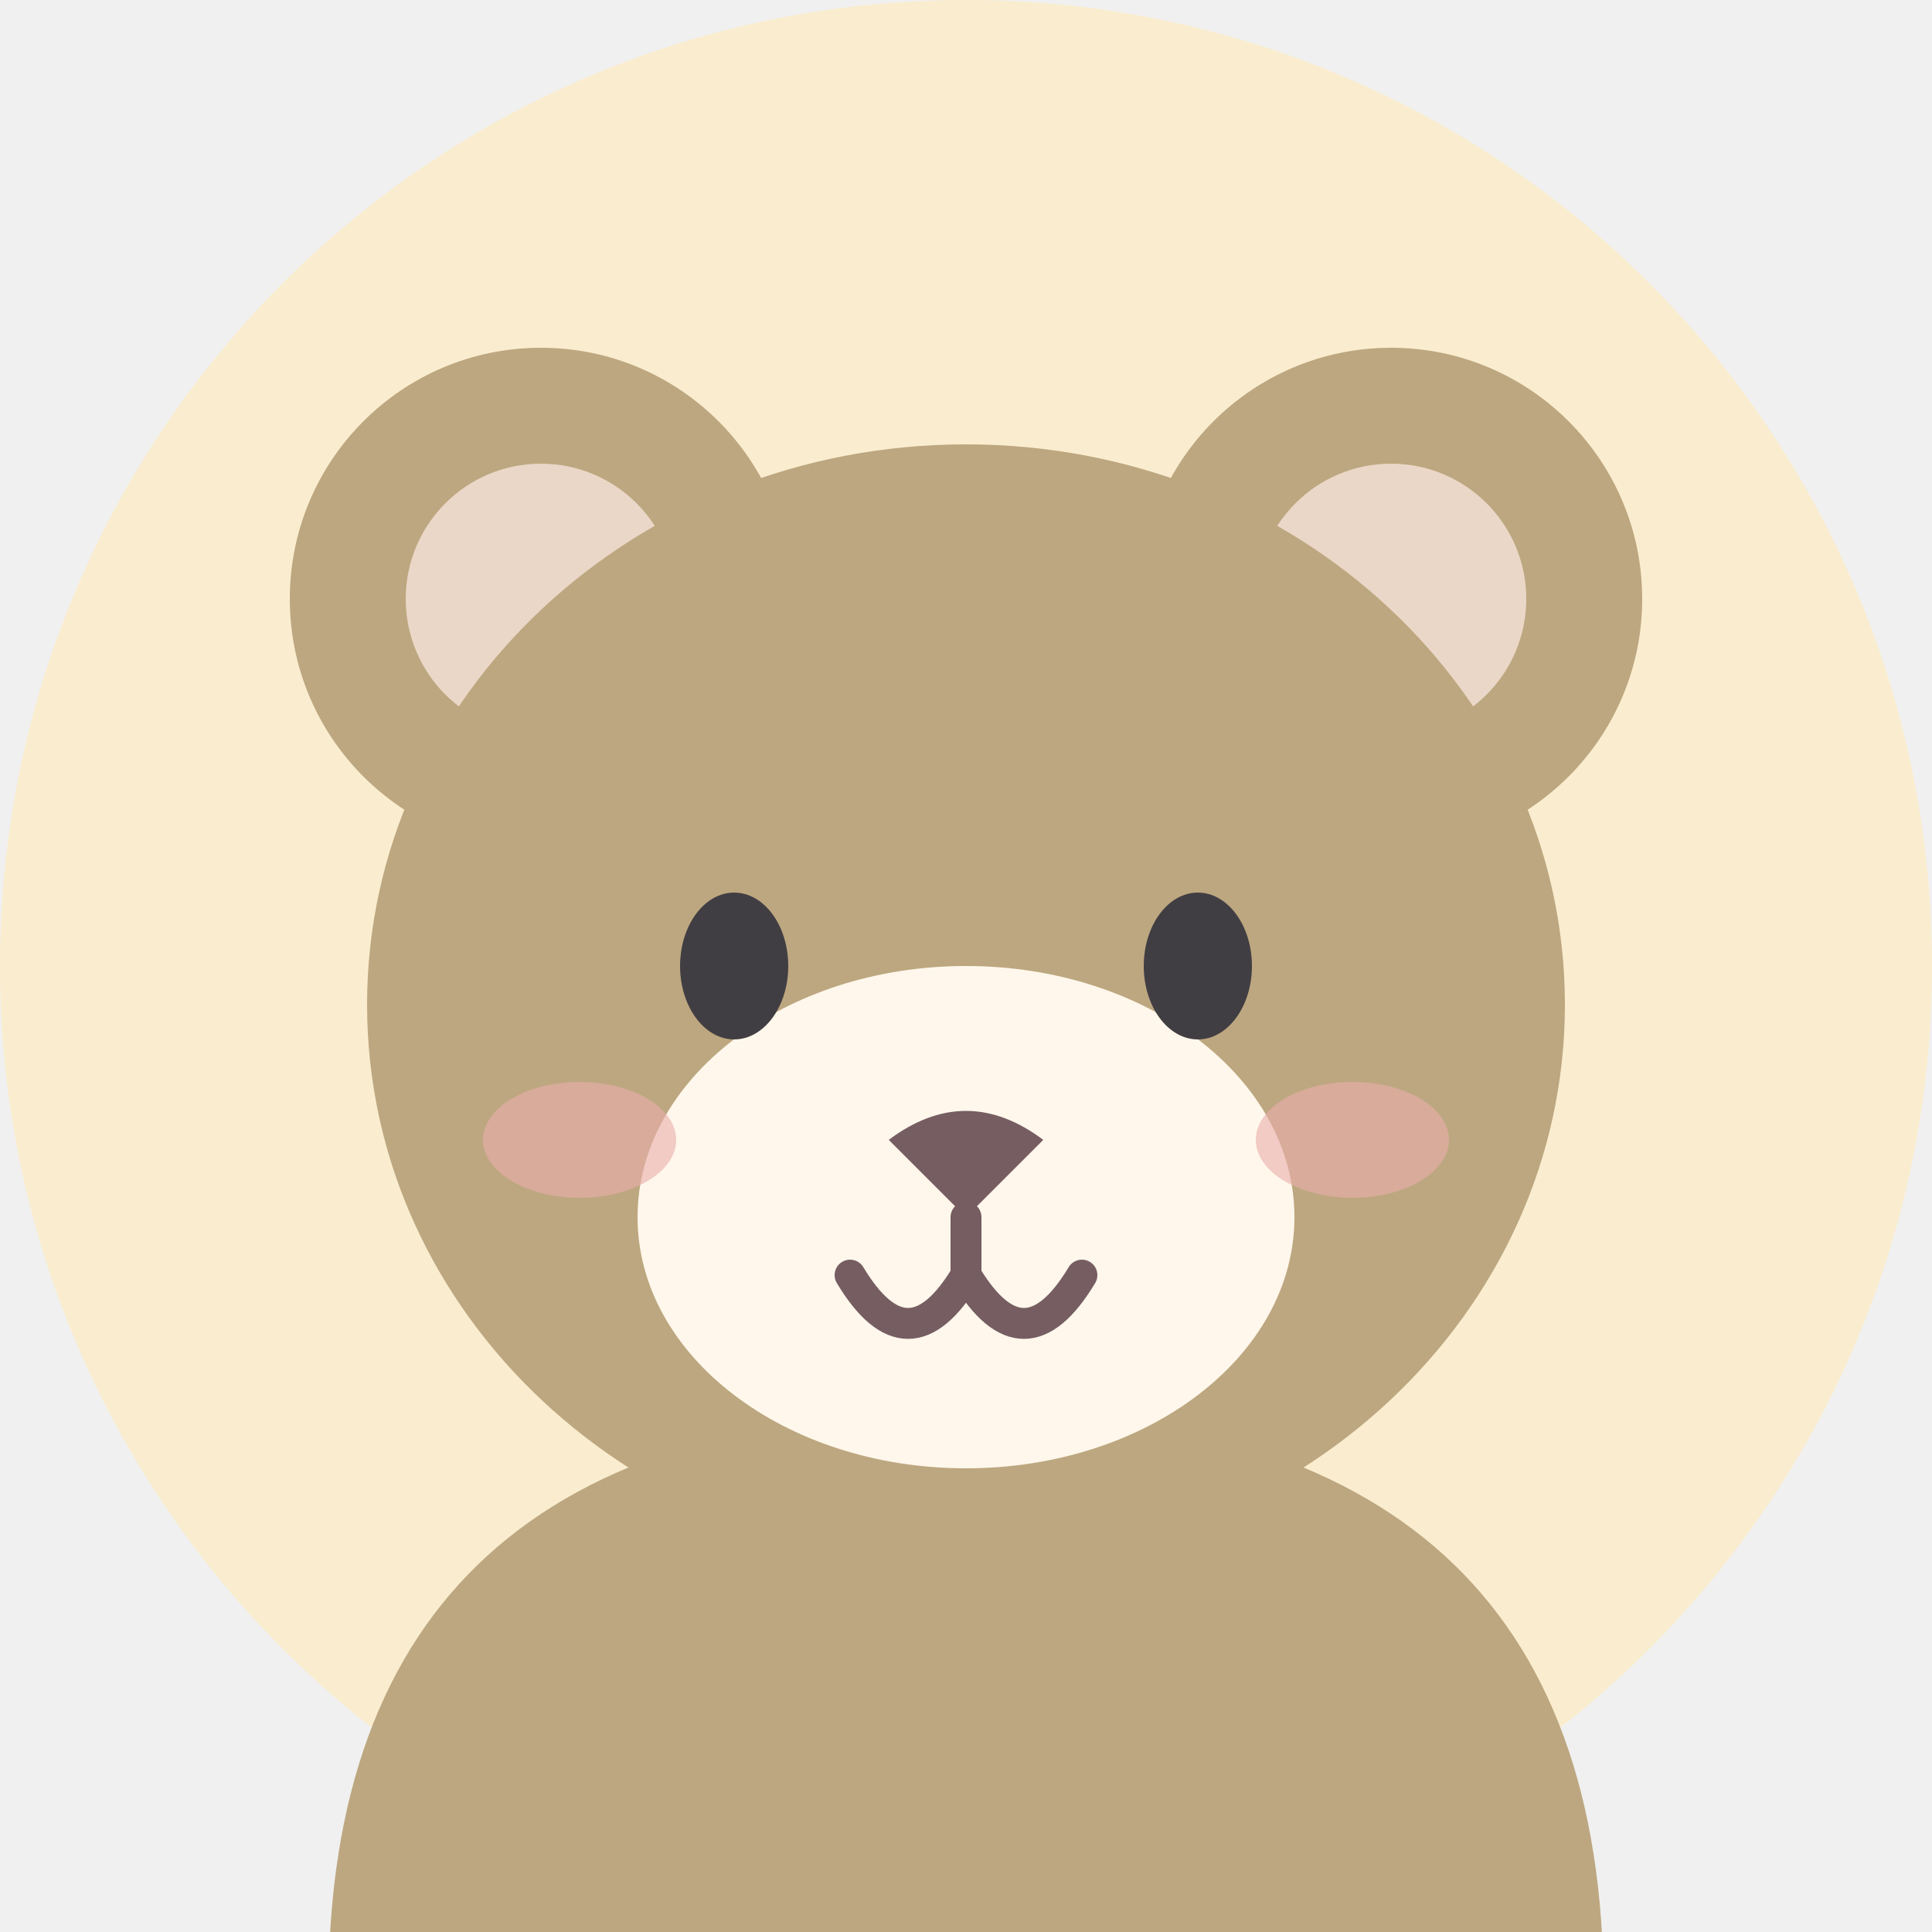
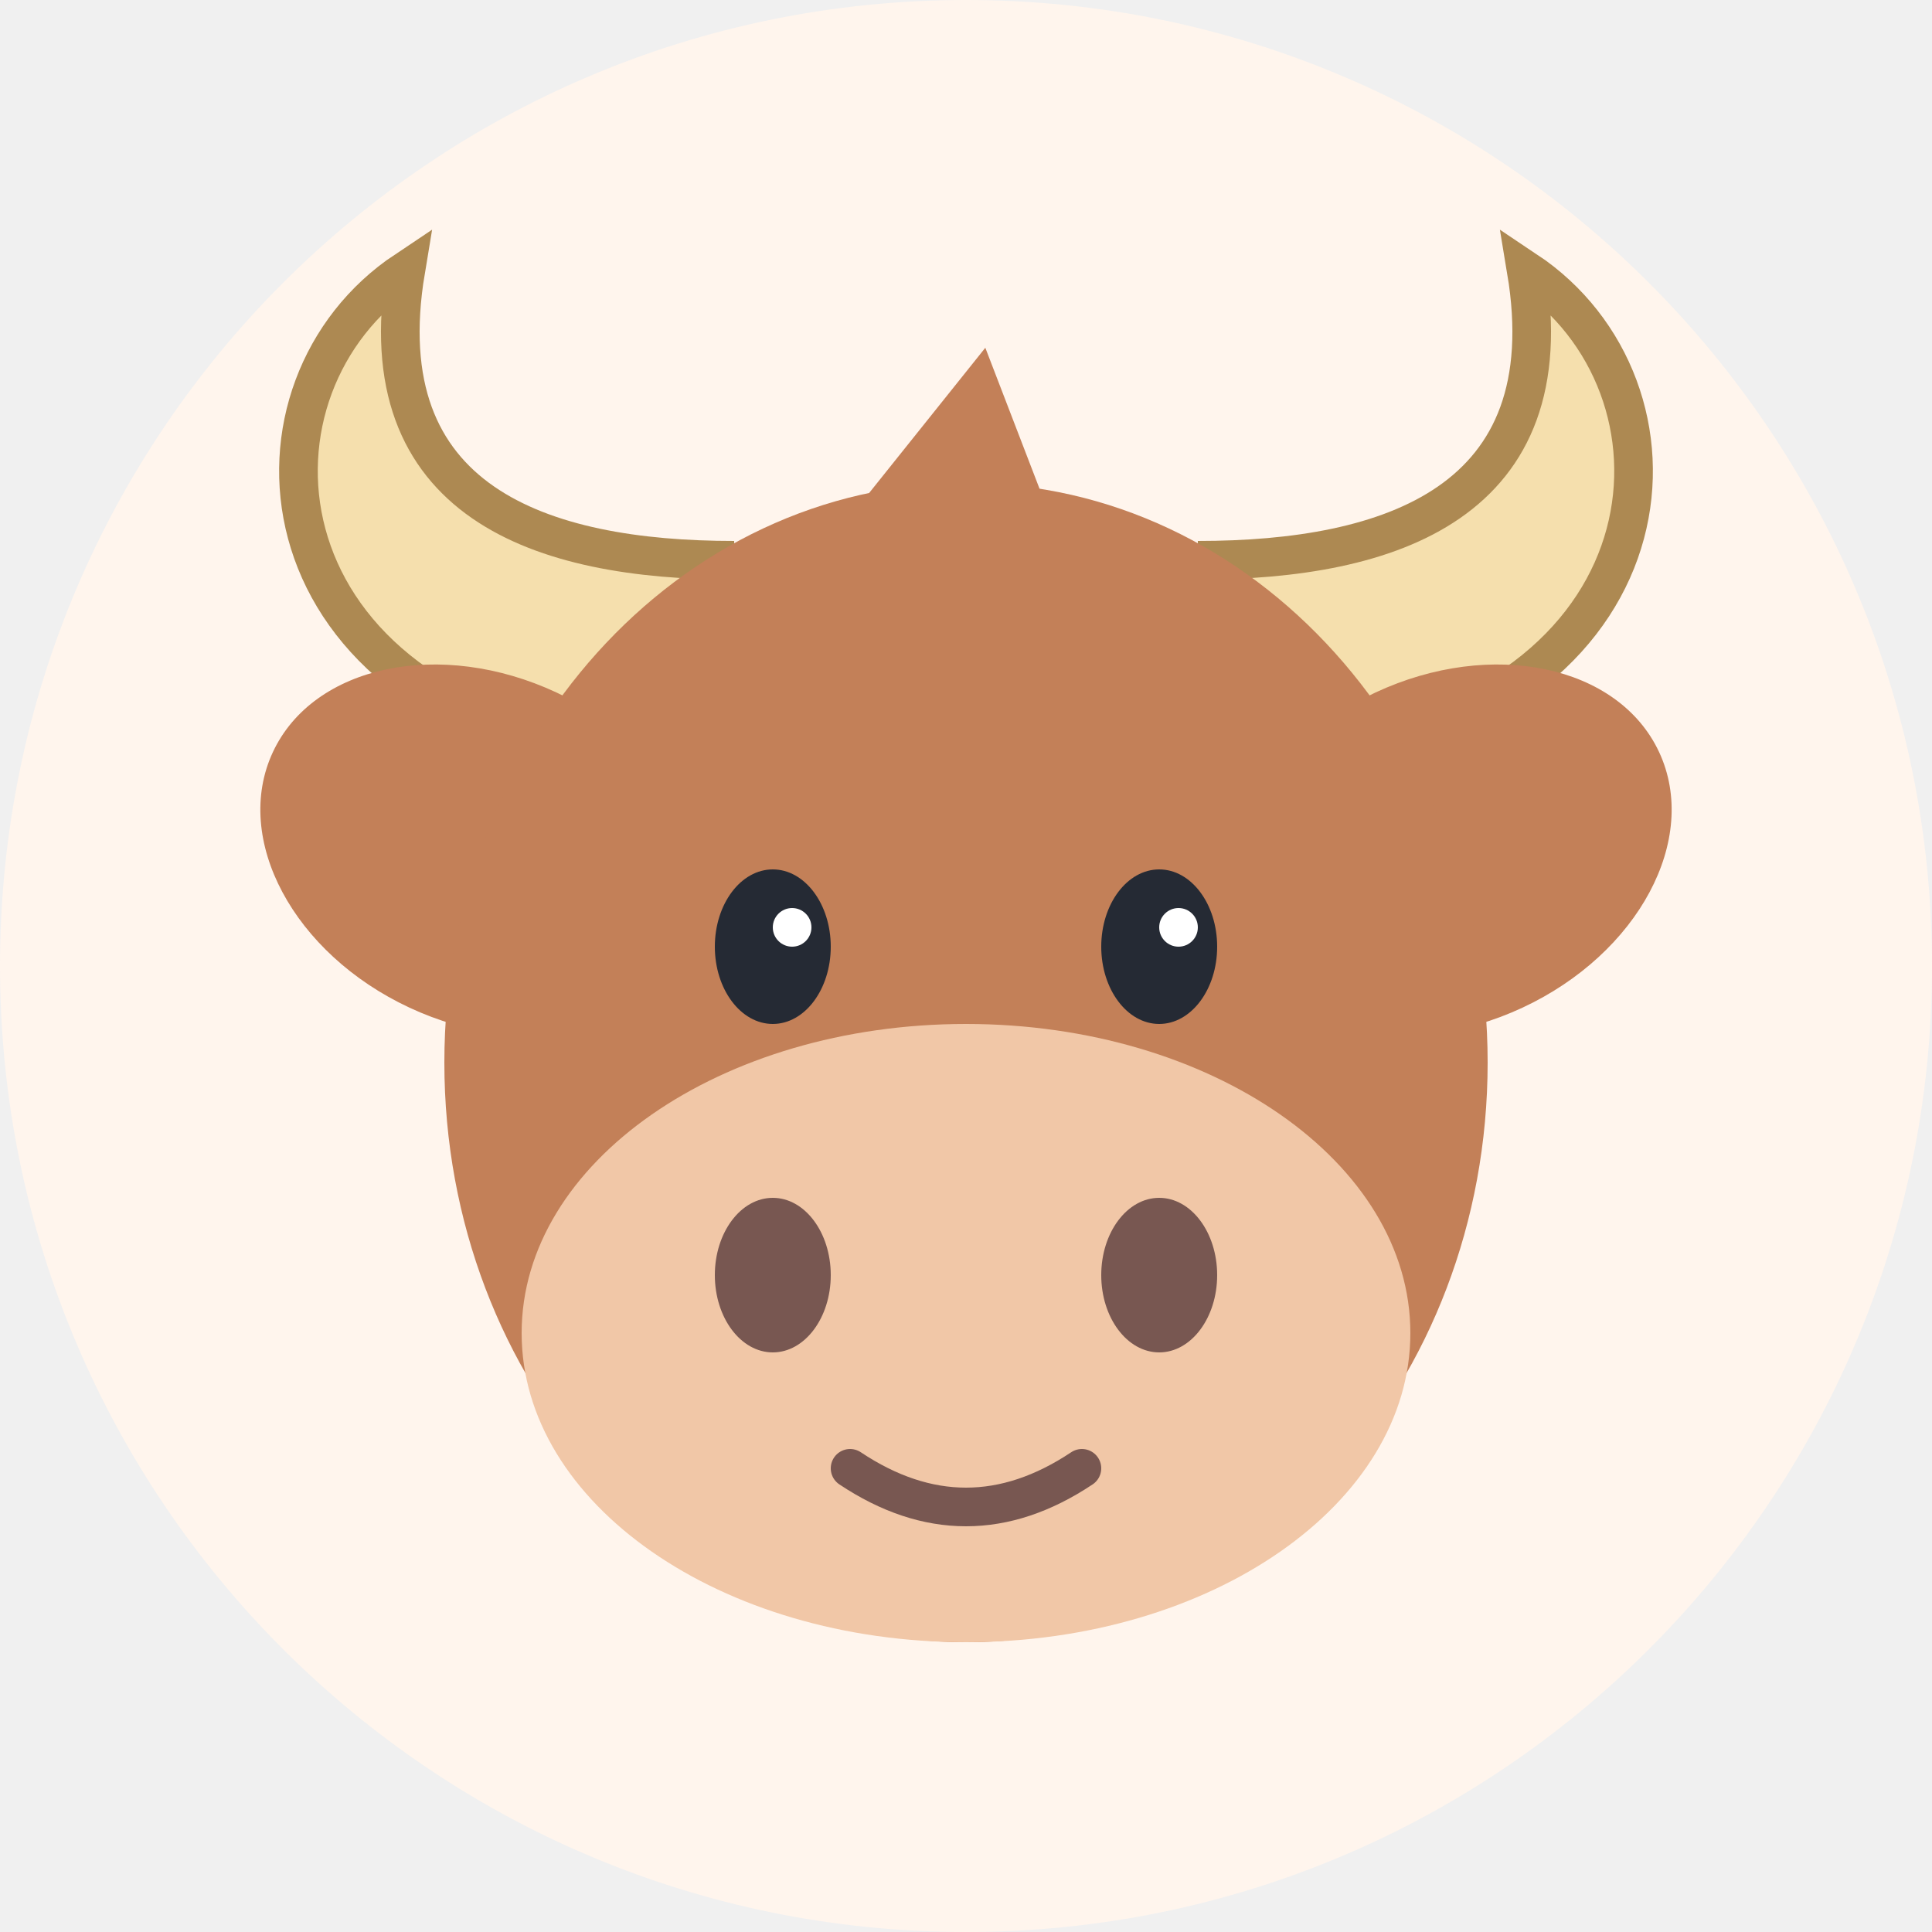
- <svg xmlns="http://www.w3.org/2000/svg" viewBox="0 0 100 100">
-   <rect width="100" height="100" rx="50" fill="#faedcf" />
-   <path d="M17 103q0-30 33-30t33 30" fill="#bda780" />
-   <circle cx="28" cy="31" r="13" fill="#bda780" />
-   <circle cx="72" cy="31" r="13" fill="#bda780" />
-   <circle cx="28" cy="31" r="7" fill="#ead7c7" />
-   <circle cx="72" cy="31" r="7" fill="#ead7c7" />
-   <ellipse cx="50" cy="52" rx="31" ry="29" fill="#bda780" />
-   <ellipse cx="50" cy="63" rx="17" ry="13" fill="#fff7eb" />
-   <ellipse cx="38" cy="50" rx="2.8" ry="3.8" fill="#413e43" />
-   <ellipse cx="62" cy="50" rx="2.8" ry="3.8" fill="#413e43" />
-   <path d="M46 59q4-3 8 0l-4 4Z" fill="#765d62" />
-   <path d="M50 63v3m-6 0q3 5 6 0 3 5 6 0" fill="none" stroke="#765d62" stroke-width="1.6" stroke-linecap="round" />
-   <ellipse cx="30" cy="59" rx="5" ry="3" fill="#e9adab" opacity=".6" />
-   <ellipse cx="70" cy="59" rx="5" ry="3" fill="#e9adab" opacity=".6" />
+ <svg xmlns="http://www.w3.org/2000/svg" viewBox="0 0 100 100" role="img" aria-label="牛主题头像">
+   <rect width="100" height="100" rx="50" fill="#fff5ed" />
+   <path d="M31 39C13 36 12 20 21 14c-2 12 7 15 17 15M69 39c18-3 19-19 10-25 2 12-7 15-17 15" fill="#f5dfad" stroke="#ad8952" stroke-width="2" />
+   <ellipse cx="25" cy="44" rx="12" ry="9" transform="rotate(25 25 44)" fill="#c38058" />
+   <ellipse cx="75" cy="44" rx="12" ry="9" transform="rotate(-25 75 44)" fill="#c38058" />
+   <ellipse cx="50" cy="55" rx="27" ry="30" fill="#c38058" />
+   <path d="M43 28l8-10 5 13" fill="#c38058" />
+   <ellipse cx="40" cy="49" rx="3" ry="4" fill="#252a34" />
+   <ellipse cx="60" cy="49" rx="3" ry="4" fill="#252a34" />
+   <circle cx="41" cy="48" r="1" fill="white" />
+   <circle cx="61" cy="48" r="1" fill="white" />
+   <ellipse cx="50" cy="69" rx="23" ry="16" fill="#f1c7a7" />
+   <ellipse cx="40" cy="66" rx="3" ry="4" fill="#785751" />
+   <ellipse cx="60" cy="66" rx="3" ry="4" fill="#785751" />
+   <path d="M44 76q6 4 12 0" fill="none" stroke="#785751" stroke-width="2" stroke-linecap="round" />
</svg>
